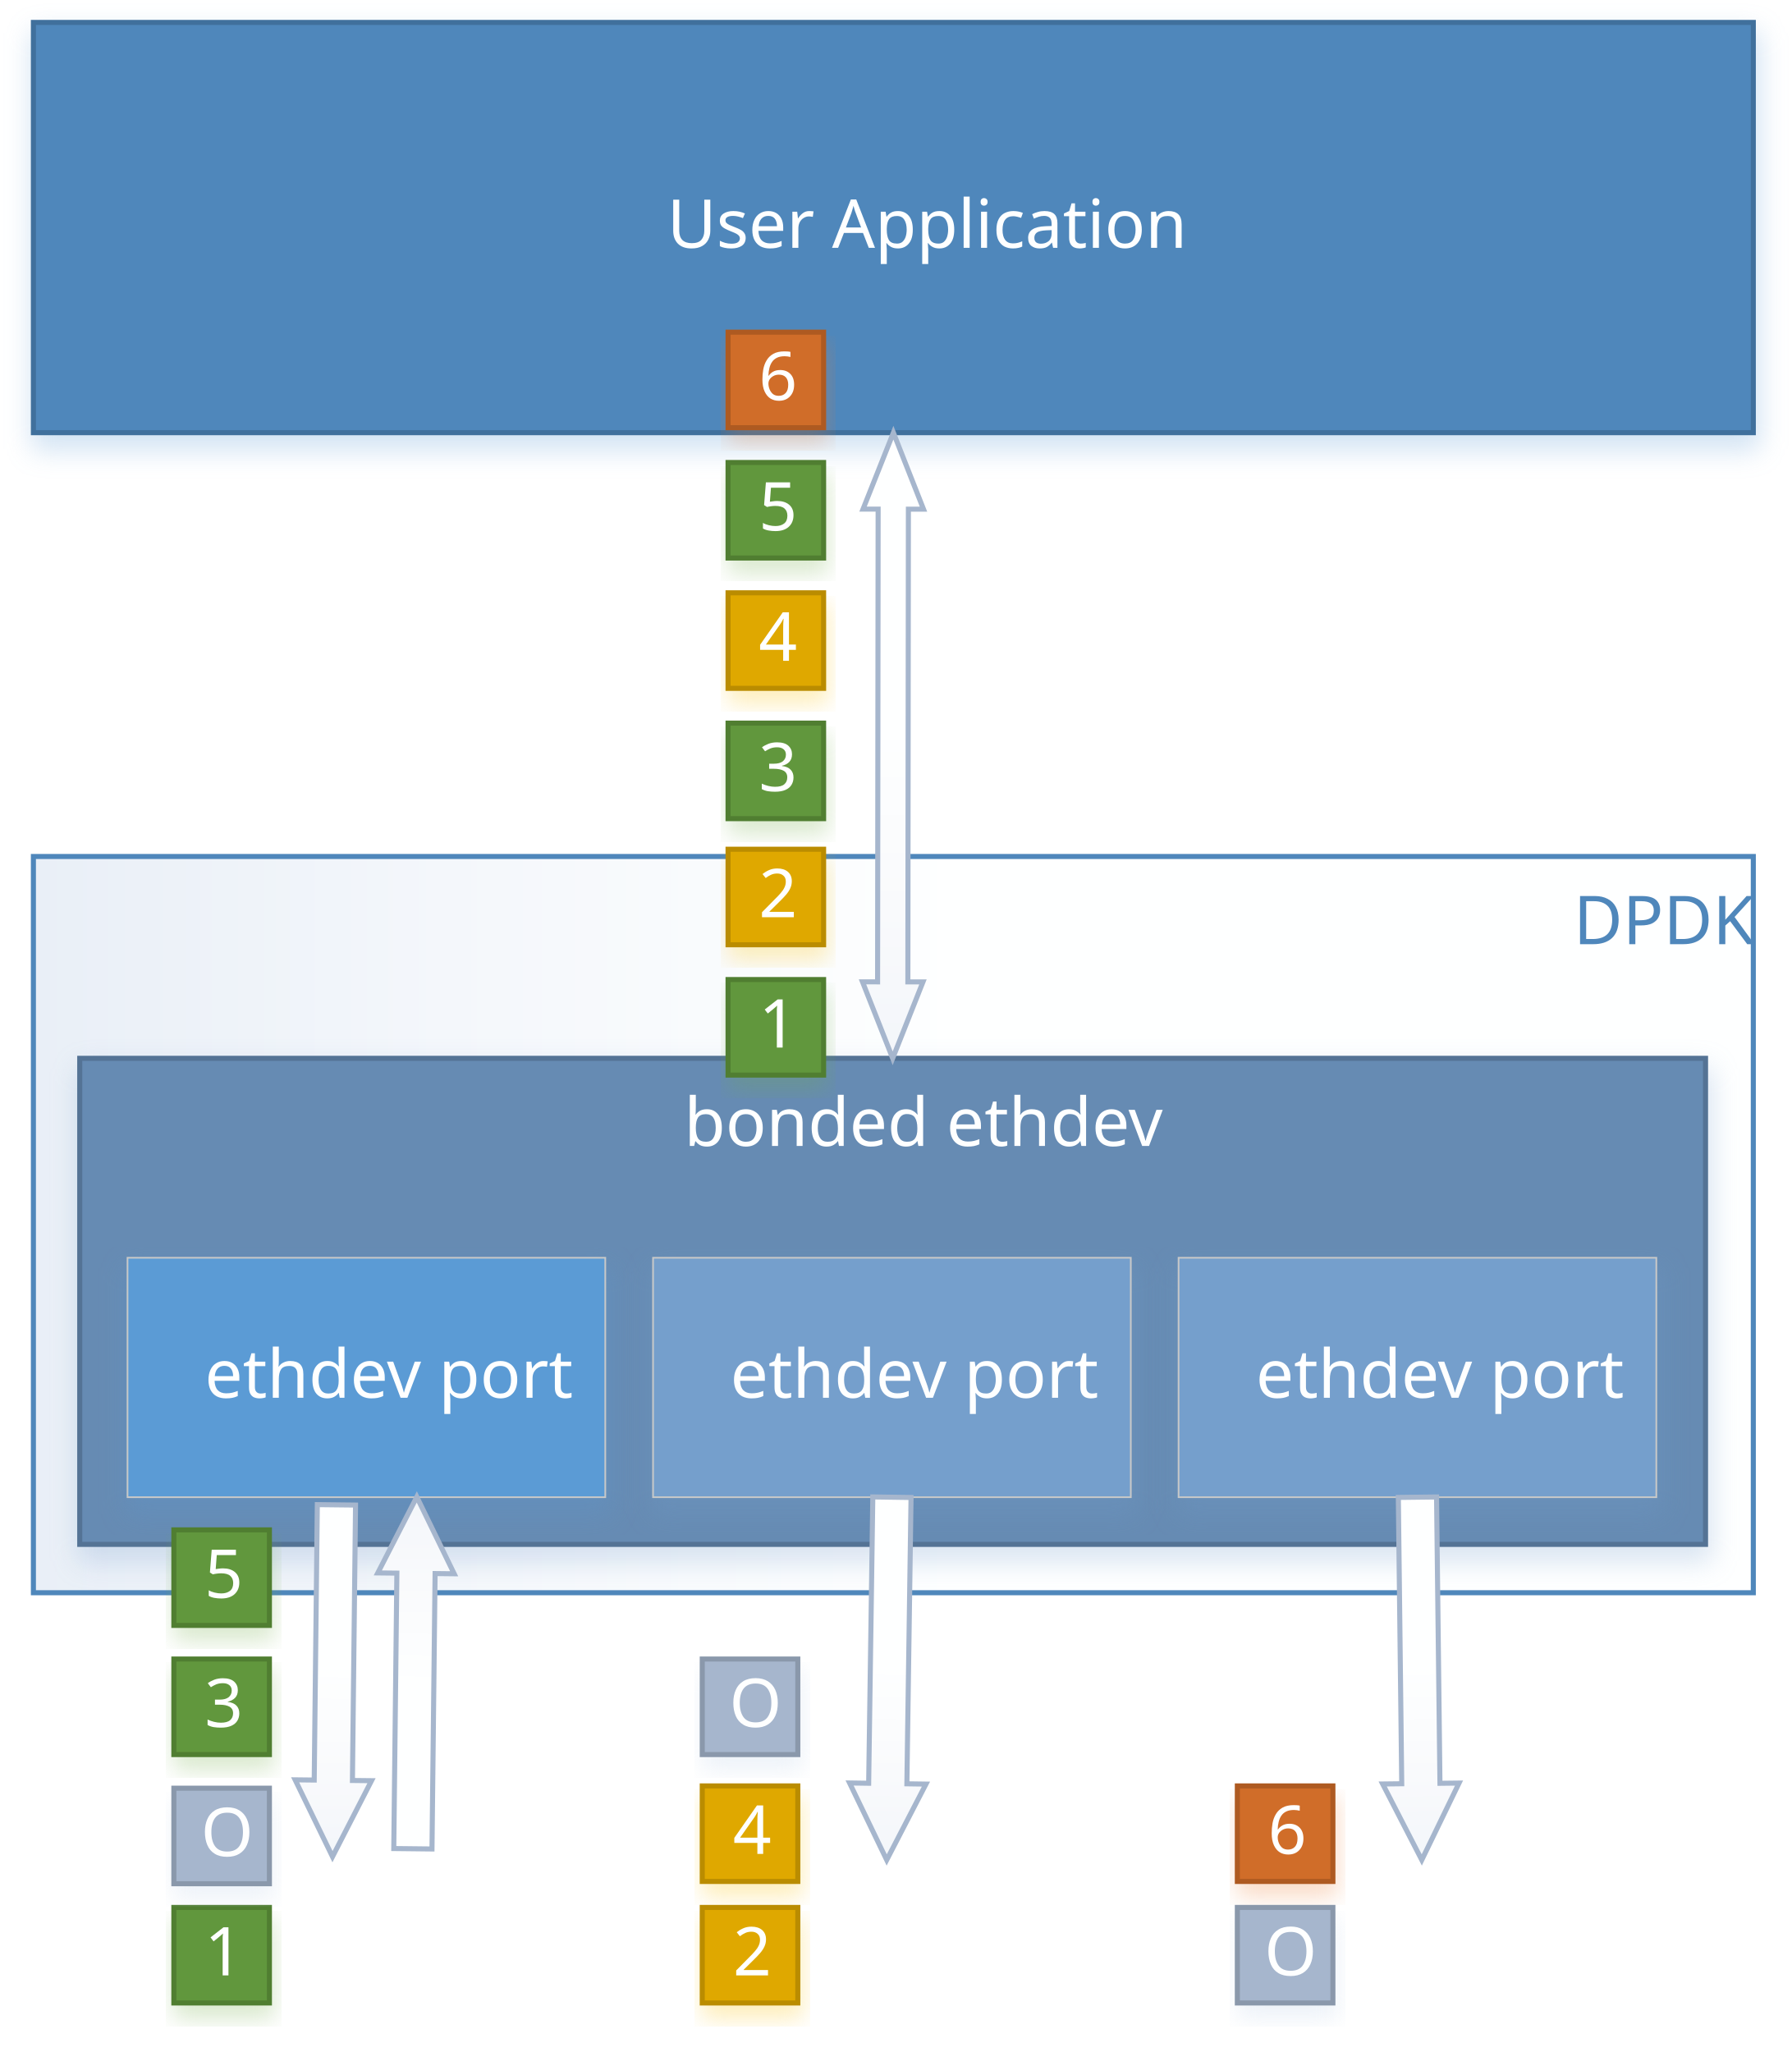
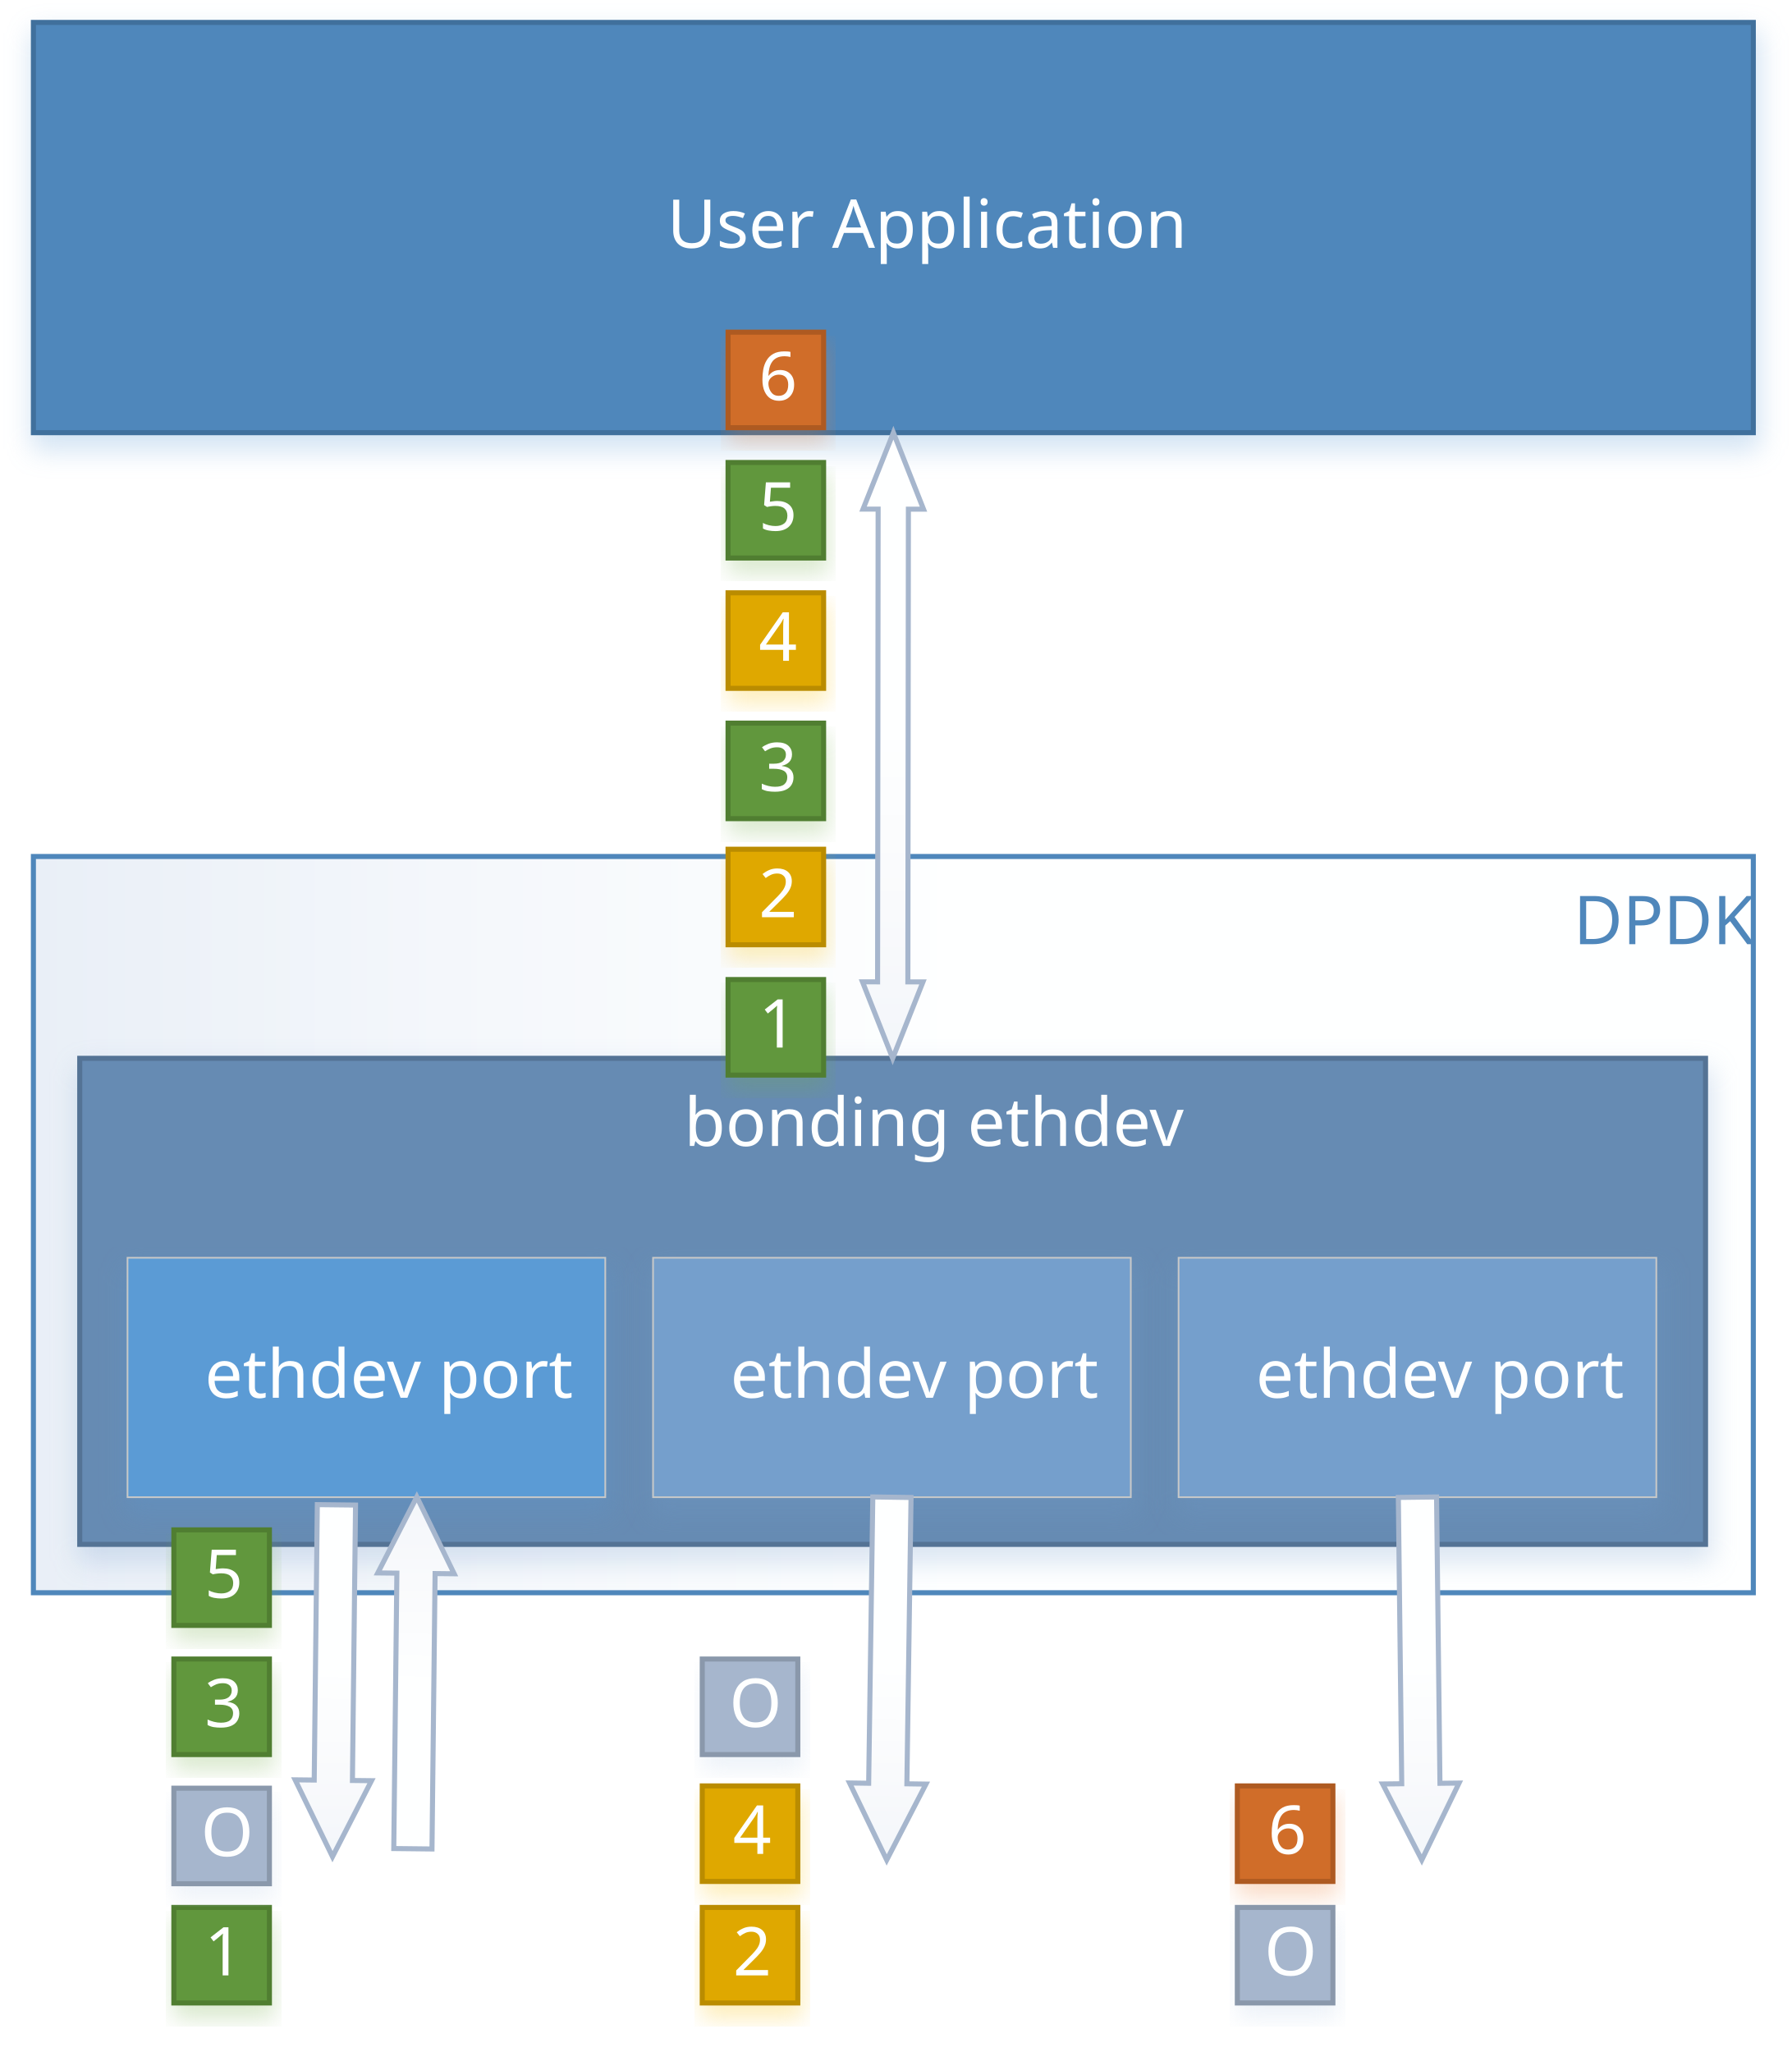
<svg xmlns="http://www.w3.org/2000/svg" xmlns:xlink="http://www.w3.org/1999/xlink" width="332.147" height="380.512" viewBox="0 0 265.718 304.41" xml:space="preserve" color-interpolation-filters="sRGB" class="st22" id="svg6011" version="1.1" style="font-size:12px;fill:none;stroke-linecap:square;stroke-miterlimit:3;overflow:visible">
  <style type="text/css" id="style6013">
		.st1 {visibility:visible}
		.st2 {fill:#5b9bd5;fill-opacity:0.25;filter:url(#filter_2);stroke:#5b9bd5;stroke-opacity:0.25}
		.st3 {fill:#4f87bb;stroke:#40709c;stroke-width:0.75}
		.st4 {fill:#feffff;font-family:Calibri;font-size:0.833em}
		.st5 {fill:url(#grad0-11);stroke:#4f87bb;stroke-width:0.75}
		.st6 {fill:#4f87bb;font-family:Calibri;font-size:0.833em}
		.st7 {fill:#759fcc;fill-opacity:0.25;filter:url(#filter_2);stroke:#759fcc;stroke-opacity:0.25}
		.st8 {fill:#668bb3;stroke:#547395;stroke-width:0.75}
		.st9 {fill:#5b9bd5;fill-opacity:0.22;filter:url(#filter_2);stroke:#5b9bd5;stroke-opacity:0.22}
		.st10 {fill:#5b9bd5;stroke:#c7c8c8;stroke-width:0.25}
		.st11 {fill:#759fcc;fill-opacity:0.22;filter:url(#filter_2);stroke:#759fcc;stroke-opacity:0.22}
		.st12 {fill:#759fcc;stroke:#c7c8c8;stroke-width:0.25}
		.st13 {fill:url(#grad0-40);stroke:#a6b6cd;stroke-width:0.75}
		.st14 {fill:#70ad47;fill-opacity:0.25;filter:url(#filter_2);stroke:#70ad47;stroke-opacity:0.25}
		.st15 {fill:#61973d;stroke:#507e31;stroke-width:0.75}
		.st16 {fill:#fec000;fill-opacity:0.25;filter:url(#filter_2);stroke:#fec000;stroke-opacity:0.25}
		.st17 {fill:#dfa800;stroke:#ba8c00;stroke-width:0.75}
		.st18 {fill:#ed7d31;fill-opacity:0.25;filter:url(#filter_2);stroke:#ed7d31;stroke-opacity:0.25}
		.st19 {fill:#d06d29;stroke:#ae5a21;stroke-width:0.75}
		.st20 {fill:#bdd0e9;fill-opacity:0.25;filter:url(#filter_2);stroke:#bdd0e9;stroke-opacity:0.25}
		.st21 {fill:#a6b6cd;stroke:#8a98ab;stroke-width:0.75}
		.st22 {fill:none;fill-rule:evenodd;font-size:12px;overflow:visible;stroke-linecap:square;stroke-miterlimit:3}
	</style>
  <defs id="Patterns_And_Gradients">
    <linearGradient id="grad0-11" x1="-0.246" y1="740.834" x2="167.497" y2="740.834" gradientTransform="scale(1.525355,0.6555852)" gradientUnits="userSpaceOnUse">
      <stop offset="0" stop-color="#e9eff7" stop-opacity="1" id="stop6017" />
      <stop offset="0.24" stop-color="#f4f7fb" stop-opacity="1" id="stop6019" />
      <stop offset="0.54" stop-color="#feffff" stop-opacity="1" id="stop6021" />
    </linearGradient>
    <linearGradient id="grad0-40" x1="0" y1="0" x2="1" y2="0" gradientTransform="matrix(0.5,0.8660254,-0.8660254,0.5,0.6830127,-0.1830127)">
      <stop offset="0" stop-color="#f3f6fa" stop-opacity="1" id="stop6024" />
      <stop offset="0.24" stop-color="#f9fafc" stop-opacity="1" id="stop6026" />
      <stop offset="0.54" stop-color="#feffff" stop-opacity="1" id="stop6028" />
    </linearGradient>
    <linearGradient xlink:href="#grad0-40" id="linearGradient6580" gradientTransform="scale(3.102501,0.3223206)" x1="-0.121" y1="1831.763" x2="30.035" y2="1831.763" gradientUnits="userSpaceOnUse" />
    <linearGradient xlink:href="#grad0-40" id="linearGradient6582" gradientTransform="scale(2.093628,0.4776398)" x1="-0.179" y1="1233.639" x2="25.112" y2="1233.639" gradientUnits="userSpaceOnUse" />
    <linearGradient xlink:href="#grad0-40" id="linearGradient6584" gradientTransform="scale(2.093628,0.4776398)" x1="-0.179" y1="1233.639" x2="25.112" y2="1233.639" gradientUnits="userSpaceOnUse" />
    <linearGradient xlink:href="#grad0-40" id="linearGradient6586" gradientTransform="scale(2.125414,0.4704966)" x1="-0.176" y1="1252.368" x2="25.499" y2="1252.368" gradientUnits="userSpaceOnUse" />
    <linearGradient xlink:href="#grad0-40" id="linearGradient6588" gradientTransform="scale(2.125414,0.4704966)" x1="-0.176" y1="1252.368" x2="25.499" y2="1252.368" gradientUnits="userSpaceOnUse" />
  </defs>
  <defs id="Filters">
    <filter id="filter_2" color-interpolation-filters="sRGB">
      <feGaussianBlur stdDeviation="2" id="feGaussianBlur6032" />
    </filter>
  </defs>
  <g id="g6034" transform="translate(-13.0456,-14.67318)">
    <g id="shape109-1" transform="translate(18,-516.416)">
      <g id="shadow109-2" transform="translate(0.345598,1.97279)" class="st1" style="visibility:visible">
        <rect x="0" y="534.416" width="255.118" height="60.86" class="st2" id="rect6044" style="fill:#5b9bd5;fill-opacity:0.25;stroke:#5b9bd5;stroke-opacity:0.25;filter:url(#filter_2)" />
      </g>
      <rect x="0" y="534.416" width="255.118" height="60.86" class="st3" id="rect6046" style="fill:#4f87bb;stroke:#40709c;stroke-width:0.75" />
      <text x="94" y="567.85" class="st4" id="text6048" style="fill:#feffff;font-family:Calibri">User Application</text>
    </g>
    <g id="group110-7" transform="translate(18,-344.323)">
      <g id="shape111-8">
        <rect x="0" y="486.055" width="255.118" height="109.22" class="st5" id="rect6058" style="fill:url(#grad0-11);stroke:#4f87bb;stroke-width:0.75" />
        <text x="228.45" y="499.06" class="st6" id="text6060" style="fill:#4f87bb;font-family:Calibri">DPDK</text>
      </g>
      <g id="shape112-13" transform="translate(6.87402,-7.17304)">
        <g id="shadow112-14" transform="translate(0.345598,1.97279)" class="st1" style="visibility:visible">
          <rect x="0" y="523.168" width="241.157" height="72.107" class="st7" id="rect6068" style="fill:#759fcc;fill-opacity:0.25;stroke:#759fcc;stroke-opacity:0.25;filter:url(#filter_2)" />
        </g>
        <rect x="0" y="523.168" width="241.157" height="72.107" class="st8" id="rect6070" style="fill:#668bb3;stroke:#547395;stroke-width:0.75" />
-         <text x="89.65" y="536.17" class="st4" id="text6072" style="fill:#feffff;font-family:Calibri">bonded ethdev</text>
+         <text x="89.65" y="536.17" class="st4" id="text6072" style="fill:#feffff;font-family:Calibri">bonding ethdev</text>
      </g>
      <g id="shape113-19" transform="translate(13.9606,-14.1732)">
        <g id="shadow113-20" transform="translate(0.345598,1.97279)" class="st1" style="visibility:visible">
          <rect x="0" y="559.756" width="70.866" height="35.52" class="st9" id="rect6080" style="fill:#5b9bd5;fill-opacity:0.22;stroke:#5b9bd5;stroke-opacity:0.22;filter:url(#filter_2)" />
        </g>
        <rect x="0" y="559.756" width="70.866" height="35.52" class="st10" id="rect6082" style="fill:#5b9bd5;stroke:#c7c8c8;stroke-width:0.25" />
        <text x="11.46" y="580.52" class="st4" id="text6084" style="fill:#feffff;font-family:Calibri">ethdev port</text>
      </g>
      <g id="shape114-25" transform="translate(91.9134,-14.1732)">
        <g id="shadow114-26" transform="translate(0.345598,1.97279)" class="st1" style="visibility:visible">
          <rect x="0" y="559.756" width="70.866" height="35.52" class="st11" id="rect6092" style="fill:#759fcc;fill-opacity:0.22;stroke:#759fcc;stroke-opacity:0.22;filter:url(#filter_2)" />
        </g>
        <rect x="0" y="559.756" width="70.866" height="35.52" class="st12" id="rect6094" style="fill:#759fcc;stroke:#c7c8c8;stroke-width:0.25" />
        <text x="11.46" y="580.52" class="st4" id="text6096" style="fill:#feffff;font-family:Calibri">ethdev port</text>
      </g>
      <g id="shape115-31" transform="translate(169.866,-14.1732)">
        <g id="shadow115-32" transform="translate(0.345598,1.97279)" class="st1" style="visibility:visible">
          <rect x="0" y="559.756" width="70.866" height="35.52" class="st11" id="rect6104" style="fill:#759fcc;fill-opacity:0.22;stroke:#759fcc;stroke-opacity:0.22;filter:url(#filter_2)" />
        </g>
        <rect x="0" y="559.756" width="70.866" height="35.52" class="st12" id="rect6106" style="fill:#759fcc;stroke:#c7c8c8;stroke-width:0.25" />
        <text x="11.46" y="580.52" class="st4" id="text6108" style="fill:#feffff;font-family:Calibri">ethdev port</text>
      </g>
    </g>
    <g id="shape116-37" transform="matrix(0.00114494,-0.9999993,0.9999993,0.00114494,-449.822,170.991)">
      <path d="m 0,595.28 11.34,-4.49 0,2.24 70.13,0 0,-2.24 11.34,4.49 -11.34,4.48 0,-2.24 -70.13,0 0,2.24 L 0,595.28 z" class="st13" id="path6113" style="fill:url(#linearGradient6580);stroke:#a6b6cd;stroke-width:0.75" />
    </g>
    <g id="shape117-41" transform="matrix(0.01125714,-0.9999366,0.9999366,0.01125714,-532.876,283.409)">
      <path d="m 0,595.28 11.34,-5.67 0,2.83 40.86,0 0,2.84 0,2.83 -40.86,0 0,2.83 L 0,595.28 z" class="st13" id="path6118" style="fill:url(#linearGradient6582);stroke:#a6b6cd;stroke-width:0.75" />
    </g>
    <g id="shape118-44" transform="matrix(-0.01125714,0.9999366,-0.9999366,-0.01125714,670.114,243.437)">
      <path d="m 0,595.28 11.34,-5.67 0,2.83 40.86,0 0,2.84 0,2.83 -40.86,0 0,2.83 L 0,595.28 z" class="st13" id="path6123" style="fill:url(#linearGradient6584);stroke:#a6b6cd;stroke-width:0.75" />
    </g>
    <g id="shape119-47" transform="matrix(0.01448398,-0.9998951,0.9998951,0.01448398,-450.646,281.973)">
      <path d="m 0,595.28 11.34,-5.67 0,2.83 42.48,0 0,2.84 0,2.83 -42.48,0 0,2.83 L 0,595.28 z" class="st13" id="path6128" style="fill:url(#linearGradient6586);stroke:#a6b6cd;stroke-width:0.75" />
    </g>
    <g id="shape120-50" transform="matrix(-0.01185051,-0.9999298,0.9999298,-0.01185051,-371.297,297.649)">
      <path d="m 0,595.28 11.34,-5.67 0,2.83 42.48,0 0,2.84 0,2.83 -42.48,0 0,2.83 L 0,595.28 z" class="st13" id="path6133" style="fill:url(#linearGradient6588);stroke:#a6b6cd;stroke-width:0.75" />
    </g>
    <g id="shape121-53" transform="translate(121.039,-421.115)">
      <g id="shadow121-54" transform="translate(0.345598,1.97279)" class="st1" style="visibility:visible">
        <rect x="0" y="581.102" width="14.173" height="14.173" class="st14" id="rect6141" style="fill:#70ad47;fill-opacity:0.25;stroke:#70ad47;stroke-opacity:0.25;filter:url(#filter_2)" />
      </g>
      <rect x="0" y="581.102" width="14.173" height="14.173" class="st15" id="rect6143" style="fill:#61973d;stroke:#507e31;stroke-width:0.75" />
      <text x="4.55" y="591.19" class="st4" id="text6145" style="fill:#feffff;font-family:Calibri">1</text>
    </g>
    <g id="shape122-59" transform="translate(121.039,-440.447)">
      <g id="shadow122-60" transform="translate(0.345598,1.97279)" class="st1" style="visibility:visible">
        <rect x="0" y="581.102" width="14.173" height="14.173" class="st16" id="rect6153" style="fill:#fec000;fill-opacity:0.25;stroke:#fec000;stroke-opacity:0.25;filter:url(#filter_2)" />
      </g>
      <rect x="0" y="581.102" width="14.173" height="14.173" class="st17" id="rect6155" style="fill:#dfa800;stroke:#ba8c00;stroke-width:0.75" />
      <text x="4.55" y="591.19" class="st4" id="text6157" style="fill:#feffff;font-family:Calibri">2</text>
    </g>
    <g id="shape123-65" transform="translate(121.039,-459.156)">
      <g id="shadow123-66" transform="translate(0.345598,1.97279)" class="st1" style="visibility:visible">
        <rect x="0" y="581.102" width="14.173" height="14.173" class="st14" id="rect6165" style="fill:#70ad47;fill-opacity:0.25;stroke:#70ad47;stroke-opacity:0.25;filter:url(#filter_2)" />
      </g>
      <rect x="0" y="581.102" width="14.173" height="14.173" class="st15" id="rect6167" style="fill:#61973d;stroke:#507e31;stroke-width:0.75" />
      <text x="4.55" y="591.19" class="st4" id="text6169" style="fill:#feffff;font-family:Calibri">3</text>
    </g>
    <g id="shape124-71" transform="translate(121.039,-478.488)">
      <g id="shadow124-72" transform="translate(0.345598,1.97279)" class="st1" style="visibility:visible">
        <rect x="0" y="581.102" width="14.173" height="14.173" class="st16" id="rect6177" style="fill:#fec000;fill-opacity:0.25;stroke:#fec000;stroke-opacity:0.25;filter:url(#filter_2)" />
      </g>
      <rect x="0" y="581.102" width="14.173" height="14.173" class="st17" id="rect6179" style="fill:#dfa800;stroke:#ba8c00;stroke-width:0.75" />
      <text x="4.55" y="591.19" class="st4" id="text6181" style="fill:#feffff;font-family:Calibri">4</text>
    </g>
    <g id="shape125-77" transform="translate(121.039,-497.82)">
      <g id="shadow125-78" transform="translate(0.345598,1.97279)" class="st1" style="visibility:visible">
        <rect x="0" y="581.102" width="14.173" height="14.173" class="st14" id="rect6189" style="fill:#70ad47;fill-opacity:0.25;stroke:#70ad47;stroke-opacity:0.25;filter:url(#filter_2)" />
      </g>
      <rect x="0" y="581.102" width="14.173" height="14.173" class="st15" id="rect6191" style="fill:#61973d;stroke:#507e31;stroke-width:0.75" />
      <text x="4.55" y="591.19" class="st4" id="text6193" style="fill:#feffff;font-family:Calibri">5</text>
    </g>
    <g id="shape126-83" transform="translate(121.039,-517.153)">
      <g id="shadow126-84" transform="translate(0.345598,1.97279)" class="st1" style="visibility:visible">
        <rect x="0" y="581.102" width="14.173" height="14.173" class="st18" id="rect6201" style="fill:#ed7d31;fill-opacity:0.25;stroke:#ed7d31;stroke-opacity:0.25;filter:url(#filter_2)" />
      </g>
      <rect x="0" y="581.102" width="14.173" height="14.173" class="st19" id="rect6203" style="fill:#d06d29;stroke:#ae5a21;stroke-width:0.75" />
      <text x="4.55" y="591.19" class="st4" id="text6205" style="fill:#feffff;font-family:Calibri">6</text>
    </g>
    <g id="shape127-89" transform="translate(117.213,-283.465)">
      <g id="shadow127-90" transform="translate(0.345598,1.97279)" class="st1" style="visibility:visible">
        <rect x="0" y="581.102" width="14.173" height="14.173" class="st16" id="rect6213" style="fill:#fec000;fill-opacity:0.25;stroke:#fec000;stroke-opacity:0.25;filter:url(#filter_2)" />
      </g>
      <rect x="0" y="581.102" width="14.173" height="14.173" class="st17" id="rect6215" style="fill:#dfa800;stroke:#ba8c00;stroke-width:0.75" />
      <text x="4.55" y="591.19" class="st4" id="text6217" style="fill:#feffff;font-family:Calibri">2</text>
    </g>
    <g id="shape128-95" transform="translate(117.213,-301.493)">
      <g id="shadow128-96" transform="translate(0.345598,1.97279)" class="st1" style="visibility:visible">
        <rect x="0" y="581.102" width="14.173" height="14.173" class="st16" id="rect6225" style="fill:#fec000;fill-opacity:0.25;stroke:#fec000;stroke-opacity:0.25;filter:url(#filter_2)" />
      </g>
      <rect x="0" y="581.102" width="14.173" height="14.173" class="st17" id="rect6227" style="fill:#dfa800;stroke:#ba8c00;stroke-width:0.75" />
      <text x="4.55" y="591.19" class="st4" id="text6229" style="fill:#feffff;font-family:Calibri">4</text>
    </g>
    <g id="shape129-101" transform="translate(196.583,-301.493)">
      <g id="shadow129-102" transform="translate(0.345598,1.97279)" class="st1" style="visibility:visible">
        <rect x="0" y="581.102" width="14.173" height="14.173" class="st18" id="rect6237" style="fill:#ed7d31;fill-opacity:0.25;stroke:#ed7d31;stroke-opacity:0.25;filter:url(#filter_2)" />
      </g>
      <rect x="0" y="581.102" width="14.173" height="14.173" class="st19" id="rect6239" style="fill:#d06d29;stroke:#ae5a21;stroke-width:0.75" />
      <text x="4.55" y="591.19" class="st4" id="text6241" style="fill:#feffff;font-family:Calibri">6</text>
    </g>
    <g id="shape130-107" transform="translate(38.8346,-283.465)">
      <g id="shadow130-108" transform="translate(0.345598,1.97279)" class="st1" style="visibility:visible">
        <rect x="0" y="581.102" width="14.173" height="14.173" class="st14" id="rect6249" style="fill:#70ad47;fill-opacity:0.25;stroke:#70ad47;stroke-opacity:0.25;filter:url(#filter_2)" />
      </g>
      <rect x="0" y="581.102" width="14.173" height="14.173" class="st15" id="rect6251" style="fill:#61973d;stroke:#507e31;stroke-width:0.75" />
      <text x="4.55" y="591.19" class="st4" id="text6253" style="fill:#feffff;font-family:Calibri">1</text>
    </g>
    <g id="shape131-113" transform="translate(38.8346,-320.315)">
      <g id="shadow131-114" transform="translate(0.345598,1.97279)" class="st1" style="visibility:visible">
        <rect x="0" y="581.102" width="14.173" height="14.173" class="st14" id="rect6261" style="fill:#70ad47;fill-opacity:0.25;stroke:#70ad47;stroke-opacity:0.25;filter:url(#filter_2)" />
      </g>
      <rect x="0" y="581.102" width="14.173" height="14.173" class="st15" id="rect6263" style="fill:#61973d;stroke:#507e31;stroke-width:0.75" />
      <text x="4.55" y="591.19" class="st4" id="text6265" style="fill:#feffff;font-family:Calibri">3</text>
    </g>
    <g id="shape132-119" transform="translate(38.8346,-339.476)">
      <g id="shadow132-120" transform="translate(0.345598,1.97279)" class="st1" style="visibility:visible">
        <rect x="0" y="581.102" width="14.173" height="14.173" class="st14" id="rect6273" style="fill:#70ad47;fill-opacity:0.25;stroke:#70ad47;stroke-opacity:0.25;filter:url(#filter_2)" />
      </g>
      <rect x="0" y="581.102" width="14.173" height="14.173" class="st15" id="rect6275" style="fill:#61973d;stroke:#507e31;stroke-width:0.75" />
      <text x="4.55" y="591.19" class="st4" id="text6277" style="fill:#feffff;font-family:Calibri">5</text>
    </g>
    <g id="shape133-125" transform="translate(38.8346,-301.154)">
      <g id="shadow133-126" transform="translate(0.345598,1.97279)" class="st1" style="visibility:visible">
        <rect x="0" y="581.102" width="14.173" height="14.173" class="st20" id="rect6285" style="fill:#bdd0e9;fill-opacity:0.25;stroke:#bdd0e9;stroke-opacity:0.25;filter:url(#filter_2)" />
      </g>
      <rect x="0" y="581.102" width="14.173" height="14.173" class="st21" id="rect6287" style="fill:#a6b6cd;stroke:#8a98ab;stroke-width:0.75" />
      <text x="4" y="591.19" class="st4" id="text6289" style="fill:#feffff;font-family:Calibri">O</text>
    </g>
    <g id="shape134-131" transform="translate(117.213,-320.315)">
      <g id="shadow134-132" transform="translate(0.345598,1.97279)" class="st1" style="visibility:visible">
        <rect x="0" y="581.102" width="14.173" height="14.173" class="st20" id="rect6297" style="fill:#bdd0e9;fill-opacity:0.25;stroke:#bdd0e9;stroke-opacity:0.25;filter:url(#filter_2)" />
      </g>
      <rect x="0" y="581.102" width="14.173" height="14.173" class="st21" id="rect6299" style="fill:#a6b6cd;stroke:#8a98ab;stroke-width:0.75" />
      <text x="4" y="591.19" class="st4" id="text6301" style="fill:#feffff;font-family:Calibri">O</text>
    </g>
    <g id="shape135-137" transform="translate(196.583,-283.465)">
      <g id="shadow135-138" transform="translate(0.345598,1.97279)" class="st1" style="visibility:visible">
        <rect x="0" y="581.102" width="14.173" height="14.173" class="st20" id="rect6309" style="fill:#bdd0e9;fill-opacity:0.25;stroke:#bdd0e9;stroke-opacity:0.25;filter:url(#filter_2)" />
      </g>
      <rect x="0" y="581.102" width="14.173" height="14.173" class="st21" id="rect6311" style="fill:#a6b6cd;stroke:#8a98ab;stroke-width:0.75" />
      <text x="4" y="591.19" class="st4" id="text6313" style="fill:#feffff;font-family:Calibri">O</text>
    </g>
  </g>
</svg>
